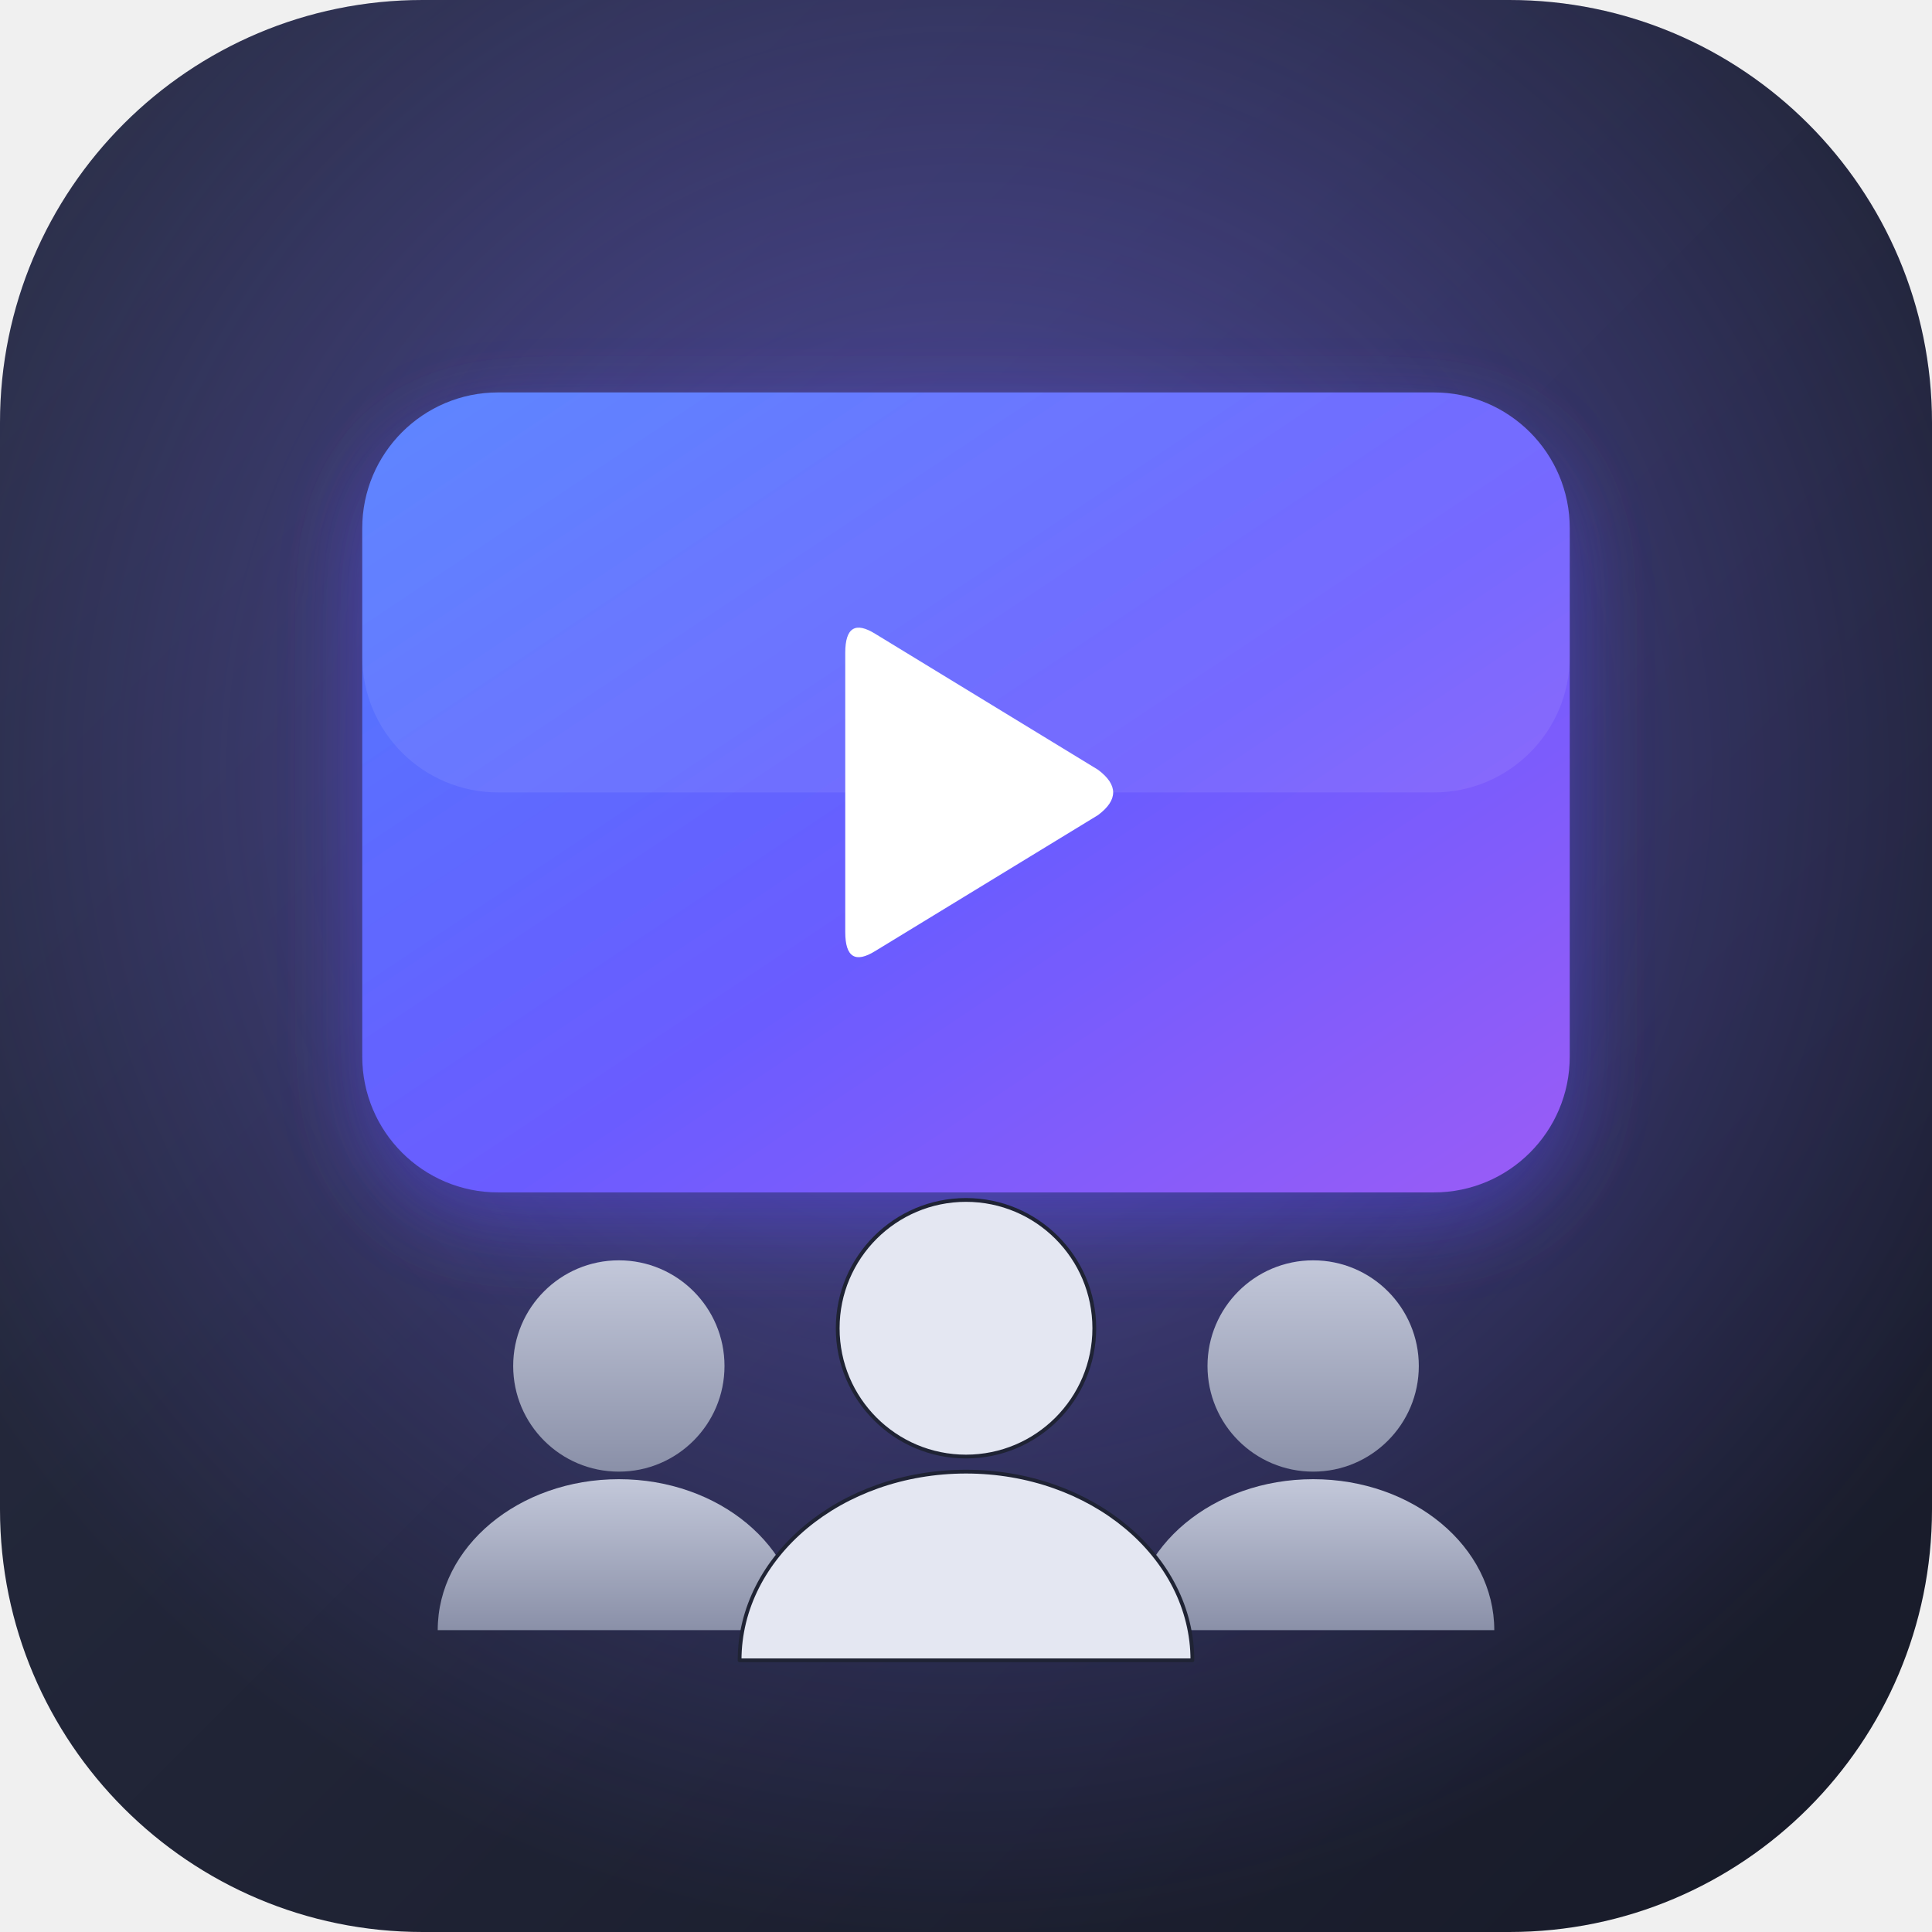
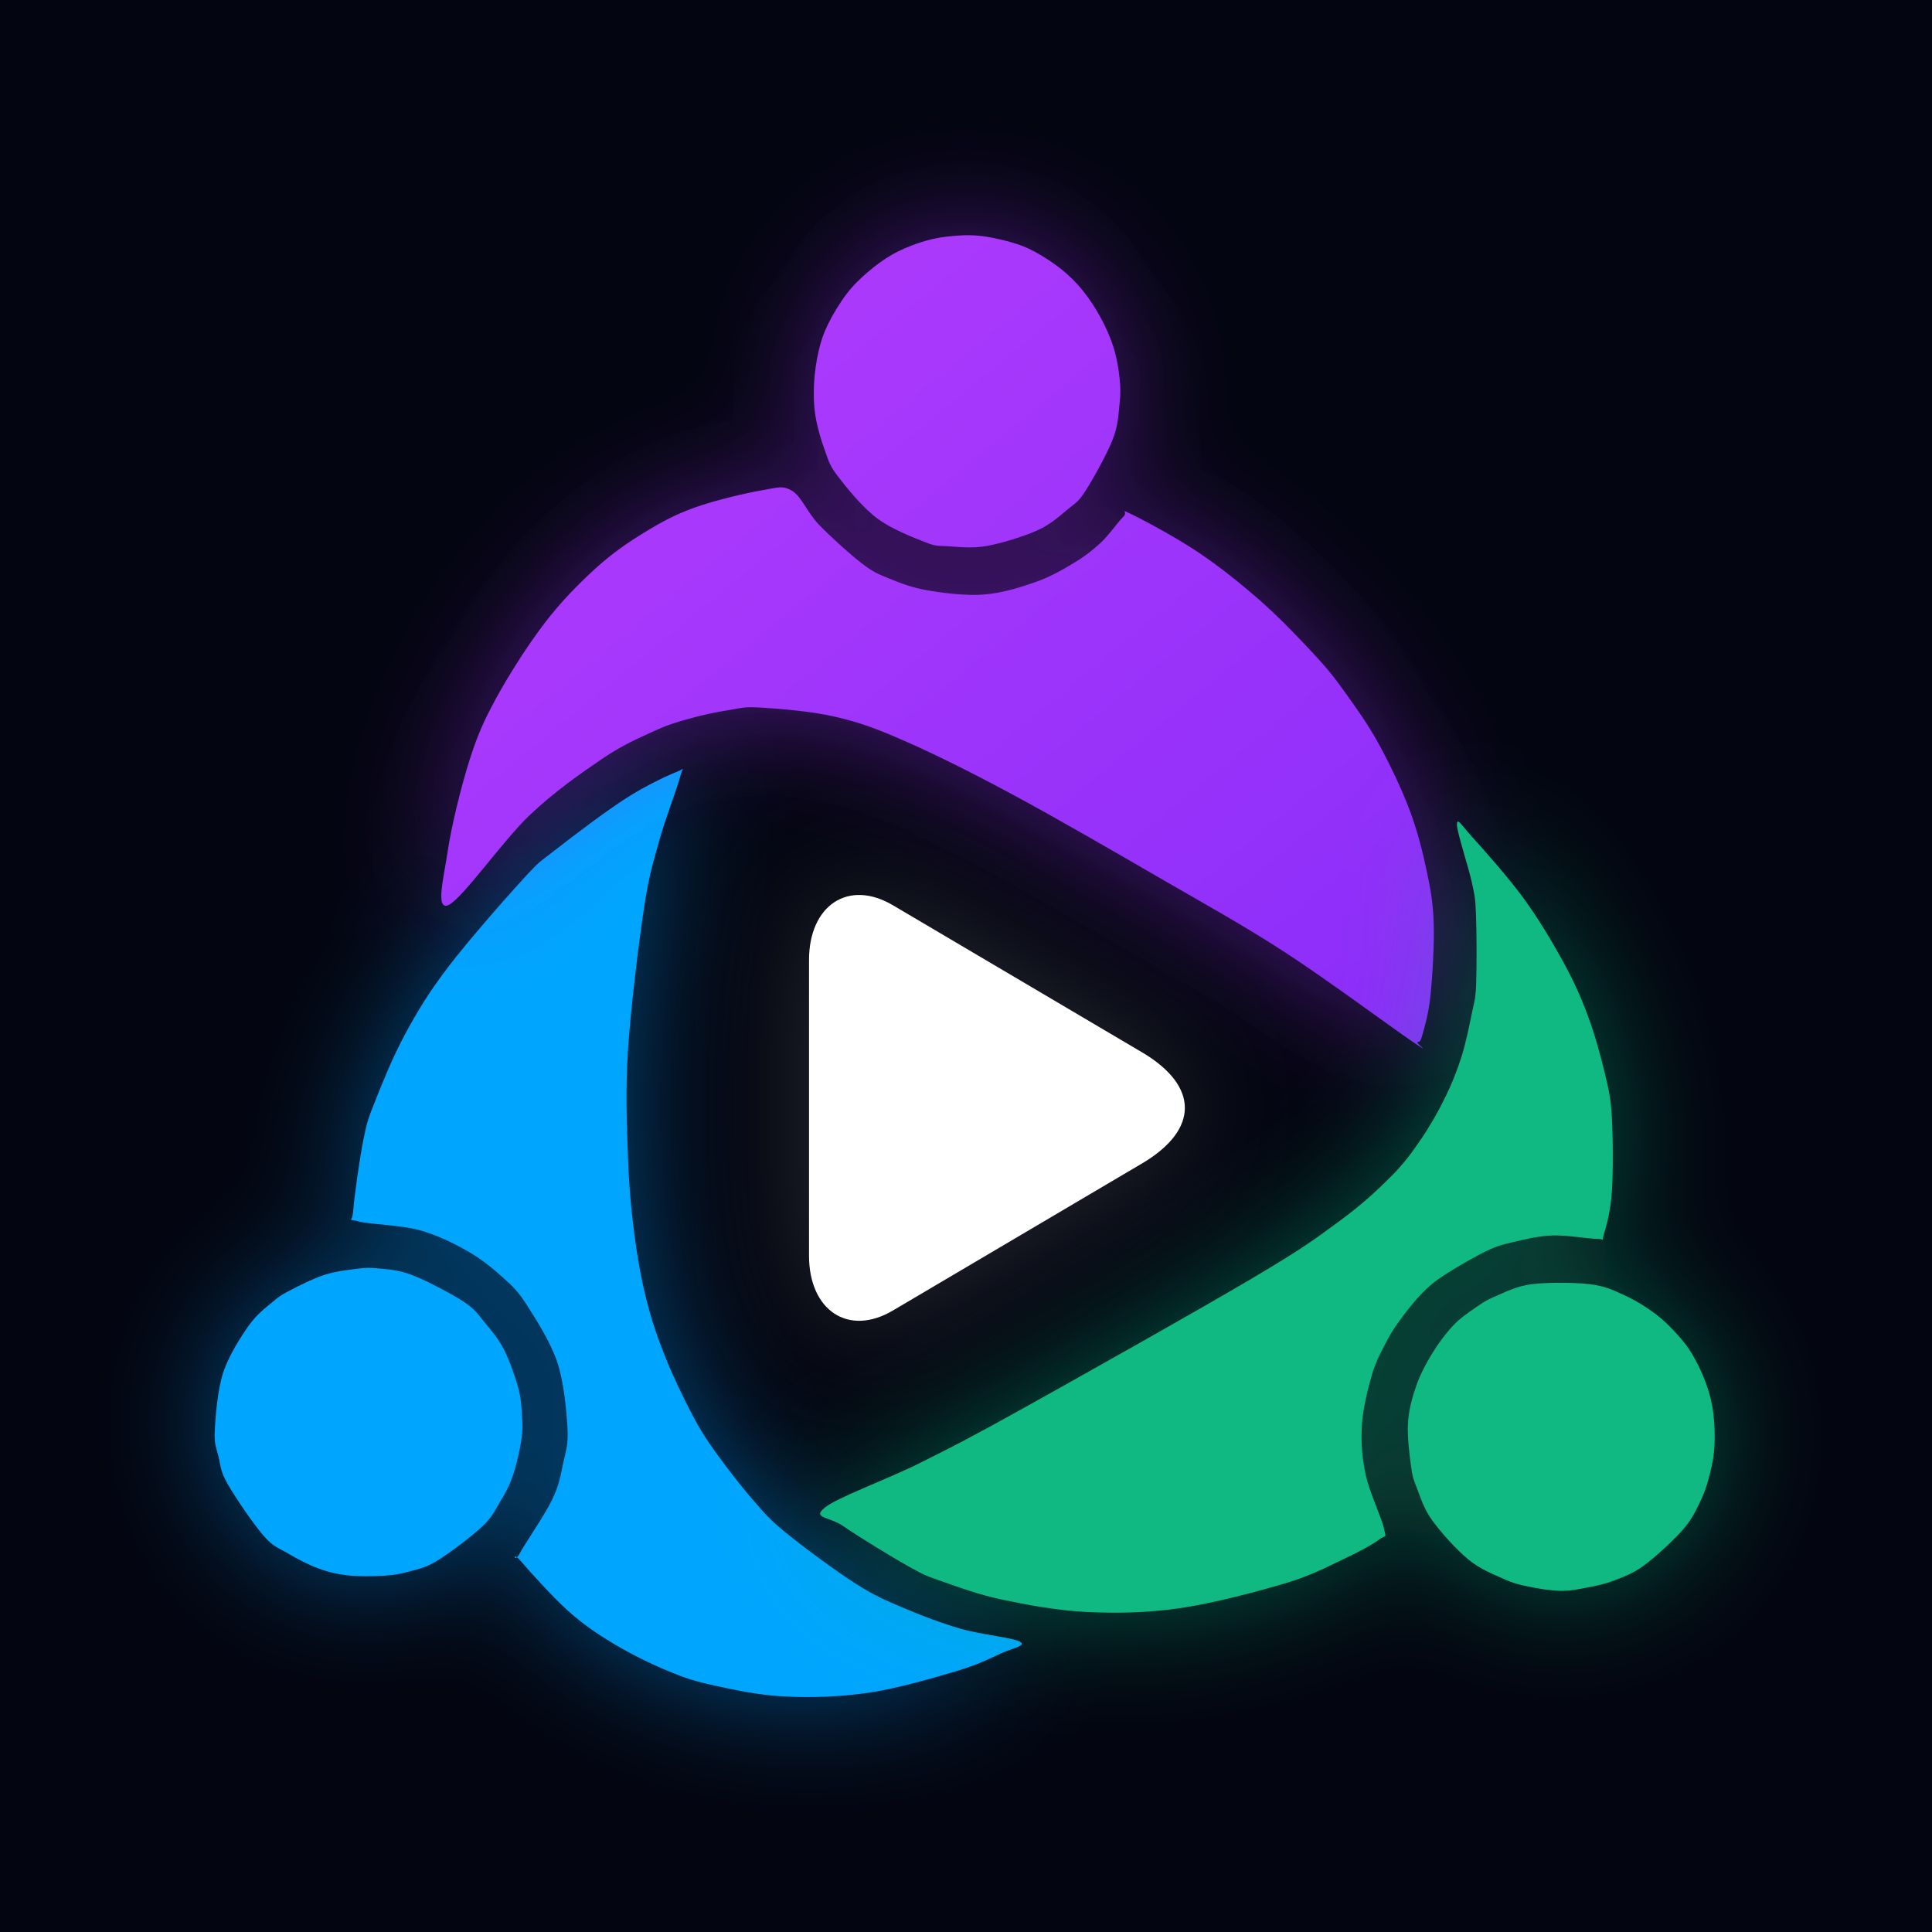
- <svg xmlns="http://www.w3.org/2000/svg" width="512" height="512" viewBox="0 0 512 512">
+ <svg xmlns="http://www.w3.org/2000/svg" xmlns:xlink="http://www.w3.org/1999/xlink" viewBox="446 192 640 640" width="640" height="640">
  <defs>
-     <linearGradient id="bg" x1="0" y1="0" x2="1" y2="1">
-       <stop offset="0" stop-color="#2A2F45" />
-       <stop offset="1" stop-color="#171A28" />
+     <path id="blue" fill-rule="evenodd" d="M670.24,340.66 C673.22,339.50 672.25,338.63 671.28,342.42 C670.31,346.21 666.41,356.10 664.41,363.41 C662.40,370.71 660.99,374.66 659.26,386.26 C657.52,397.86 654.89,419.39 654.01,433.01 C653.14,446.63 653.66,457.85 654.01,467.99 C654.37,478.13 655.11,485.89 656.14,493.86 C657.17,501.83 658.49,509.01 660.20,515.80 C661.91,522.59 663.89,528.28 666.41,534.59 C668.93,540.91 672.56,548.44 675.33,553.67 C678.09,558.91 679.67,561.33 683.00,566.00 C686.33,570.67 691.41,577.26 695.29,581.71 C699.17,586.16 700.60,588.06 706.29,592.71 C711.98,597.36 722.90,605.43 729.41,609.59 C735.91,613.75 739.49,615.17 745.33,617.67 C751.16,620.17 757.97,622.73 764.41,624.59 C770.84,626.46 781.72,627.51 783.93,628.86 C786.14,630.21 781.22,631.04 777.67,632.67 C774.13,634.30 769.96,636.46 762.64,638.64 C755.32,640.82 743.18,644.35 733.74,645.74 C724.31,647.14 714.53,647.39 706.01,646.99 C697.50,646.59 689.09,644.75 682.65,643.35 C676.22,641.95 672.95,640.89 667.41,638.59 C661.87,636.30 654.93,632.91 649.41,629.59 C643.89,626.28 639.48,623.33 634.29,618.71 C629.10,614.09 620.97,605.01 618.27,601.85 C615.56,598.69 616.29,603.09 618.06,599.76 C619.83,596.43 626.45,586.90 628.87,581.87 C631.29,576.84 631.74,573.57 632.59,569.59 C633.45,565.61 634.31,563.53 633.99,557.99 C633.66,552.45 632.87,543.12 630.64,536.36 C628.41,529.60 623.58,522.09 620.59,517.41 C617.60,512.73 616.03,511.30 612.71,508.29 C609.39,505.28 605.36,501.97 600.67,499.33 C595.99,496.68 590.63,494.04 584.59,492.41 C578.56,490.78 568.06,490.60 564.47,489.53 C560.87,488.47 562.69,490.51 563.01,485.99 C563.34,481.47 565.17,468.50 566.41,462.41 C567.64,456.31 568.09,455.25 570.41,449.41 C572.73,443.56 576.33,434.66 580.33,427.33 C584.33,419.99 587.92,413.92 594.41,405.41 C600.89,396.89 613.26,382.76 619.24,376.24 C625.22,369.72 624.60,370.76 630.29,366.29 C635.98,361.82 646.75,353.68 653.41,349.41 C660.07,345.14 667.27,341.83 670.24,340.66Z M563.41,505.41 C566.32,505.04 567.66,504.81 570.86,505.14 C574.06,505.47 577.78,505.55 582.59,507.41 C587.40,509.27 595.69,513.64 599.71,516.29 C603.73,518.94 604.50,520.66 606.71,523.29 C608.91,525.92 611.13,528.54 612.94,532.06 C614.75,535.58 616.59,540.91 617.58,544.42 C618.57,547.93 618.67,550.25 618.86,553.14 C619.05,556.03 619.24,558.29 618.74,561.74 C618.25,565.20 617.06,570.40 615.87,573.87 C614.68,577.35 613.29,579.79 611.59,582.59 C609.90,585.40 609.15,587.48 605.71,590.71 C602.27,593.93 594.96,599.46 590.94,601.94 C586.92,604.42 584.57,604.74 581.58,605.58 C578.59,606.42 576.40,606.78 572.99,606.99 C569.58,607.20 564.73,607.27 561.14,606.86 C557.55,606.45 554.74,605.76 551.45,604.55 C548.16,603.34 544.43,601.40 541.41,599.59 C538.38,597.79 536.62,597.54 533.29,593.71 C529.96,589.88 523.89,580.95 521.41,576.59 C518.93,572.24 519.12,570.55 518.41,567.59 C517.70,564.64 516.89,563.48 517.14,558.86 C517.39,554.24 518.03,545.65 519.88,539.88 C521.74,534.12 525.56,528.22 528.29,524.29 C531.03,520.36 533.95,518.28 536.29,516.29 C538.63,514.30 539.48,513.81 542.33,512.33 C545.17,510.84 549.85,508.51 553.36,507.36 C556.87,506.21 560.49,505.78 563.41,505.41Z" />
+     <path id="purple-top" fill-rule="evenodd" d="M759.41,163.41 C762.66,163.01 766.38,162.76 769.94,163.06 C773.51,163.36 777.67,164.33 780.79,165.21 C783.91,166.09 785.85,166.81 788.67,168.33 C791.49,169.84 795.04,172.13 797.71,174.29 C800.38,176.45 802.55,178.62 804.71,181.29 C806.87,183.96 808.98,187.19 810.67,190.33 C812.37,193.46 813.85,196.81 814.88,200.12 C815.91,203.42 816.53,207.02 816.86,210.14 C817.19,213.26 817.24,215.45 816.86,218.86 C816.48,222.27 816.47,225.80 814.59,230.59 C812.72,235.38 808.07,243.74 805.59,247.59 C803.11,251.45 802.36,251.53 799.71,253.71 C797.06,255.89 794.15,258.65 789.67,260.67 C785.20,262.70 777.80,264.98 772.86,265.86 C767.92,266.74 763.47,266.16 760.06,265.94 C756.65,265.73 756.36,266.14 752.42,264.58 C748.48,263.02 741.24,260.26 736.41,256.59 C731.57,252.93 726.29,246.38 723.41,242.59 C720.53,238.81 720.34,237.16 719.13,233.87 C717.92,230.58 716.72,226.48 716.14,222.86 C715.56,219.24 715.49,215.76 715.66,212.15 C715.84,208.54 716.42,204.50 717.20,201.20 C717.97,197.89 718.79,195.46 720.33,192.33 C721.86,189.19 724.25,185.25 726.41,182.41 C728.57,179.57 730.79,177.46 733.29,175.29 C735.79,173.12 738.55,171.05 741.41,169.41 C744.27,167.77 747.45,166.45 750.45,165.45 C753.45,164.45 756.16,163.81 759.41,163.41Z M698.41,247.41 C703.78,246.49 705.26,245.71 708.40,247.60 C711.53,249.50 713.41,254.76 717.24,258.76 C721.08,262.75 727.56,268.61 731.42,271.58 C735.28,274.55 736.74,275.09 740.41,276.59 C744.07,278.09 748.15,279.70 753.41,280.59 C758.66,281.48 766.03,282.40 771.94,281.94 C777.85,281.49 783.93,279.60 788.87,277.87 C793.81,276.15 797.94,273.78 801.58,271.58 C805.22,269.39 807.95,267.28 810.71,264.71 C813.47,262.14 816.47,257.71 818.15,256.15 C819.83,254.59 816.66,253.36 820.80,255.34 C824.94,257.31 835.84,263.18 843.00,268.00 C850.16,272.82 857.30,278.54 863.76,284.24 C870.22,289.95 877.12,297.22 881.76,302.24 C886.40,307.27 888.11,309.56 891.59,314.41 C895.08,319.25 899.13,324.87 902.67,331.33 C906.22,337.78 910.22,346.11 912.87,353.13 C915.53,360.14 917.25,367.09 918.59,373.41 C919.94,379.73 920.73,384.15 920.94,391.06 C921.15,397.97 920.50,408.69 919.86,414.86 C919.22,421.03 917.83,425.54 917.10,428.10 C916.38,430.67 916.08,429.91 915.53,430.23 C914.99,430.55 921.17,435.01 913.85,430.03 C906.53,425.06 885.43,409.38 871.59,400.41 C857.75,391.43 845.79,384.88 830.80,376.20 C815.82,367.52 795.88,355.96 781.67,348.33 C767.47,340.69 755.44,334.72 745.59,330.41 C735.74,326.09 730.49,324.25 722.58,322.42 C714.67,320.58 704.00,319.76 698.12,319.40 C692.23,319.03 691.26,319.64 687.26,320.26 C683.26,320.88 678.27,321.94 674.12,323.12 C669.96,324.29 667.11,325.11 662.33,327.33 C657.54,329.54 652.25,331.75 645.41,336.41 C638.56,341.06 629.72,347.18 621.24,355.24 C612.77,363.31 599.06,382.81 594.56,384.81 C590.06,386.82 593.12,375.16 594.26,367.26 C595.39,359.35 598.68,345.85 601.36,337.36 C604.04,328.87 606.15,323.98 610.33,316.33 C614.50,308.67 620.91,298.58 626.41,291.41 C631.90,284.23 637.79,278.29 643.29,273.29 C648.79,268.29 653.93,264.77 659.41,261.41 C664.88,258.05 669.63,255.46 676.13,253.13 C682.63,250.79 693.03,248.33 698.41,247.41Z" />
+     <path id="purple-right" fill-rule="evenodd" d="M928.62,358.13 C928.64,355.61 930.05,358.24 933.71,362.29 C937.37,366.34 945.60,375.57 950.59,382.41 C955.59,389.25 960.13,396.87 963.67,403.33 C967.22,409.78 969.55,414.95 971.87,421.13 C974.19,427.31 976.25,434.75 977.59,440.41 C978.94,446.06 979.55,448.47 979.94,455.06 C980.33,461.65 980.40,473.42 979.94,479.94 C979.49,486.46 978.00,491.61 977.21,494.19 C976.42,496.76 978.03,495.38 975.21,495.40 C972.38,495.41 964.89,494.09 960.26,494.26 C955.62,494.43 951.06,495.56 947.42,496.42 C943.78,497.28 942.24,497.58 938.41,499.41 C934.57,501.24 927.93,505.10 924.41,507.41 C920.88,509.71 919.58,510.91 917.24,513.24 C914.91,515.58 912.39,518.73 910.41,521.41 C908.42,524.09 906.98,526.15 905.33,529.33 C903.67,532.50 901.82,535.82 900.45,540.45 C899.09,545.09 897.48,551.62 897.14,557.14 C896.80,562.66 897.18,567.88 898.41,573.59 C899.63,579.30 903.72,587.85 904.48,591.41 C905.23,594.97 905.24,593.23 902.94,594.94 C900.64,596.65 895.91,599.24 890.67,601.67 C885.44,604.11 880.53,606.87 871.55,609.55 C862.56,612.22 847.67,616.17 836.74,617.74 C825.82,619.32 815.79,619.46 806.01,618.99 C796.23,618.52 786.06,616.60 778.08,614.92 C770.10,613.23 763.30,610.70 758.13,608.87 C752.96,607.04 752.51,606.99 747.06,603.94 C741.60,600.90 730.06,593.83 725.41,590.59 C720.75,587.35 714.92,587.99 719.13,584.50 C723.34,581.01 739.75,575.15 750.67,569.67 C761.60,564.20 766.35,561.85 784.67,551.67 C802.99,541.49 843.11,518.94 860.59,508.59 C878.08,498.25 881.90,495.23 889.59,489.59 C897.29,483.95 902.26,479.26 906.76,474.76 C911.26,470.26 913.61,466.94 916.59,462.59 C919.58,458.25 922.42,453.25 924.67,448.67 C926.93,444.09 928.63,439.80 930.12,435.12 C931.60,430.44 932.78,424.61 933.59,420.59 C934.41,416.57 934.76,416.41 934.99,410.99 C935.21,405.57 935.17,393.66 934.94,388.06 C934.71,382.46 934.65,382.40 933.59,377.41 C932.54,372.42 928.60,360.65 928.62,358.13Z M953.41,510.41 C958.60,509.74 967.50,509.81 972.59,510.41 C977.69,511.01 980.32,512.34 983.99,514.01 C987.66,515.68 991.47,518.03 994.59,520.41 C997.71,522.79 1000.54,525.79 1002.71,528.29 C1004.88,530.79 1006.12,532.71 1007.59,535.41 C1009.07,538.10 1010.55,541.45 1011.55,544.45 C1012.55,547.45 1013.19,550.16 1013.59,553.41 C1013.99,556.66 1014.11,560.75 1013.94,563.94 C1013.77,567.14 1013.31,569.64 1012.58,572.58 C1011.86,575.52 1011.09,578.42 1009.59,581.59 C1008.09,584.76 1006.76,587.93 1003.59,591.59 C1000.42,595.26 994.41,600.75 990.58,603.58 C986.75,606.41 983.71,607.38 980.59,608.59 C977.47,609.81 974.80,610.31 971.87,610.87 C968.94,611.44 966.26,612.03 963.01,611.99 C959.77,611.94 955.57,611.26 952.41,610.59 C949.24,609.93 947.34,609.49 944.01,607.99 C940.68,606.49 936.34,604.83 932.41,601.59 C928.47,598.36 923.26,592.57 920.41,588.59 C917.55,584.61 916.45,580.72 915.28,577.72 C914.11,574.72 913.89,574.15 913.41,570.59 C912.93,567.04 912.12,560.82 912.41,556.41 C912.69,552.00 913.80,547.96 915.13,544.13 C916.46,540.29 918.38,536.71 920.40,533.40 C922.41,530.08 924.91,526.74 927.24,524.24 C929.58,521.75 932.06,520.06 934.42,518.42 C936.78,516.78 938.24,515.74 941.41,514.41 C944.57,513.07 948.21,511.07 953.41,510.41Z" />
+     <path id="white" fill-rule="evenodd" d="M 714,403 C 714,385 727,376 742,385 L 825,434 C 843,445 843,459 825,470 L 742,519 C 727,528 714,519 714,501 Z" />
+     <filter id="glow" x="-30%" y="-30%" width="160%" height="160%">
+       <feGaussianBlur stdDeviation="20" />
+     </filter>
+     <linearGradient id="violet" x1="0" y1="0" x2="1" y2="1">
+       <stop stop-color="#b53dfd" />
+       <stop offset="1" stop-color="#8a2df9" />
    </linearGradient>
-     <linearGradient id="screen" x1="0" y1="0" x2="1" y2="1">
-       <stop offset="0" stop-color="#4F7CFF" />
-       <stop offset="0.55" stop-color="#6A5CFF" />
-       <stop offset="1" stop-color="#9B5CF6" />
-     </linearGradient>
-     <linearGradient id="people" x1="0" y1="0" x2="0" y2="1">
-       <stop offset="0" stop-color="#C3C8DA" />
-       <stop offset="1" stop-color="#8A90A8" />
-     </linearGradient>
-     <radialGradient id="glow" cx="0.5" cy="0.4" r="0.6">
-       <stop offset="0" stop-color="#7B6CFF" stop-opacity="0.55" />
-       <stop offset="1" stop-color="#7B6CFF" stop-opacity="0" />
-     </radialGradient>
-     <filter id="shadow" x="-20%" y="-20%" width="140%" height="140%">
-       <feDropShadow dx="0" dy="8" stdDeviation="12" flood-color="#5B4BFF" flood-opacity="0.45" />
-     </filter>
  </defs>
-   <rect width="512" height="512" rx="112" fill="url(#bg)" />
-   <rect width="512" height="512" rx="112" fill="url(#glow)" />
-   <rect x="96" y="104" width="320" height="212" rx="36" fill="url(#screen)" filter="url(#shadow)" />
-   <rect x="96" y="104" width="320" height="106" rx="36" fill="#FFFFFF" opacity="0.08" />
-   <path d="M232 168 Q224 163 224 173 L224 247 Q224 257 232 252 L291 216 Q299 210 291 204 Z" fill="#FFFFFF" />
-   <g fill="url(#people)">
-     <circle cx="164" cy="362" r="28" />
-     <path d="M116 432 a48 40 0 0 1 96 0 Z" />
-     <circle cx="348" cy="362" r="28" />
-     <path d="M300 432 a48 40 0 0 1 96 0 Z" />
+   <rect width="1536" height="1024" fill="#030510" />
+   <g transform="translate(0 107)">
+     <g class="person person-blue">
+       <use xlink:href="#blue" fill="#009fff" filter="url(#glow)" opacity=".45" />
+       <use xlink:href="#blue" fill="#00a6fd" />
+     </g>
+     <g class="person person-top">
+       <use xlink:href="#purple-top" fill="#a32eff" filter="url(#glow)" opacity=".45" />
+       <use xlink:href="#purple-top" fill="url(#violet)" />
+     </g>
+     <g class="person person-right">
+       <use xlink:href="#purple-right" fill="#10b981" filter="url(#glow)" opacity=".45" />
+       <use xlink:href="#purple-right" fill="#10b981" />
+     </g>
+     <g class="play">
+       <use xlink:href="#white" fill="#fff" filter="url(#glow)" opacity=".144" />
+       <use xlink:href="#white" fill="#fff" />
+     </g>
  </g>
-   <circle cx="256" cy="352" r="34" fill="#E4E7F2" stroke="#1F2334" stroke-width="1" />
-   <path d="M196 440 a60 50 0 0 1 120 0 Z" fill="#E4E7F2" stroke="#1F2334" stroke-width="1" stroke-linejoin="round" />
</svg>
